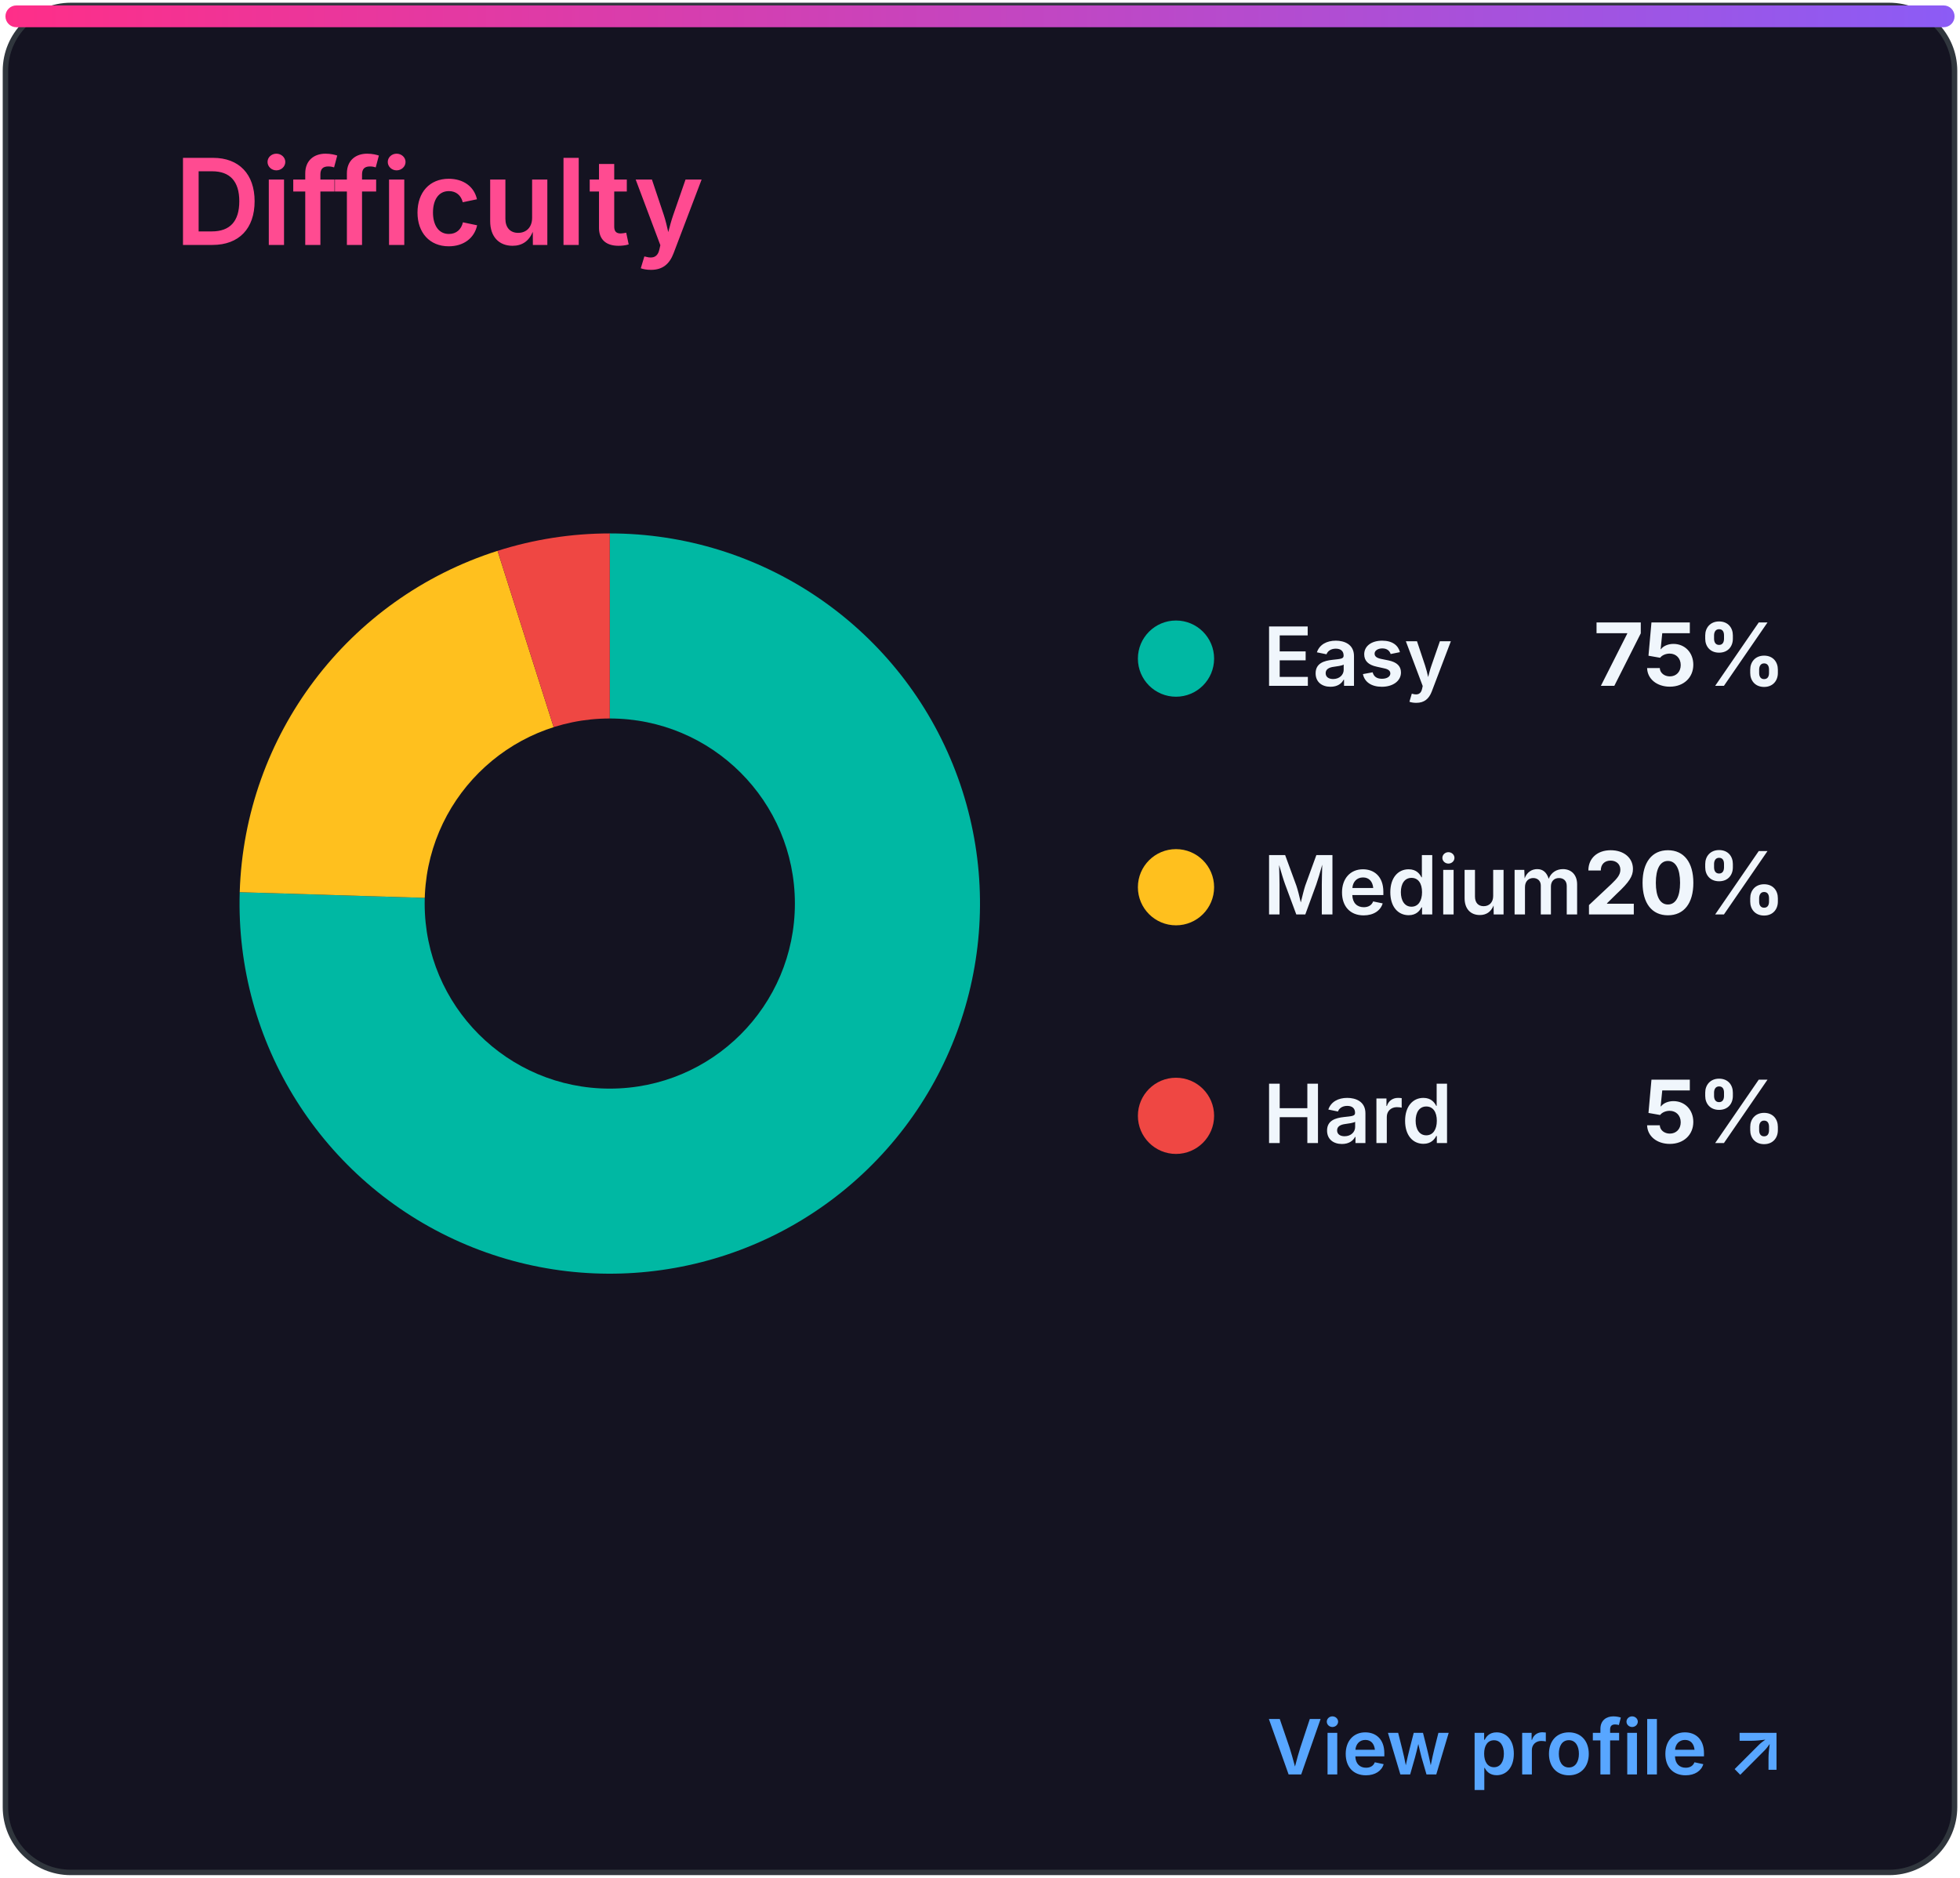
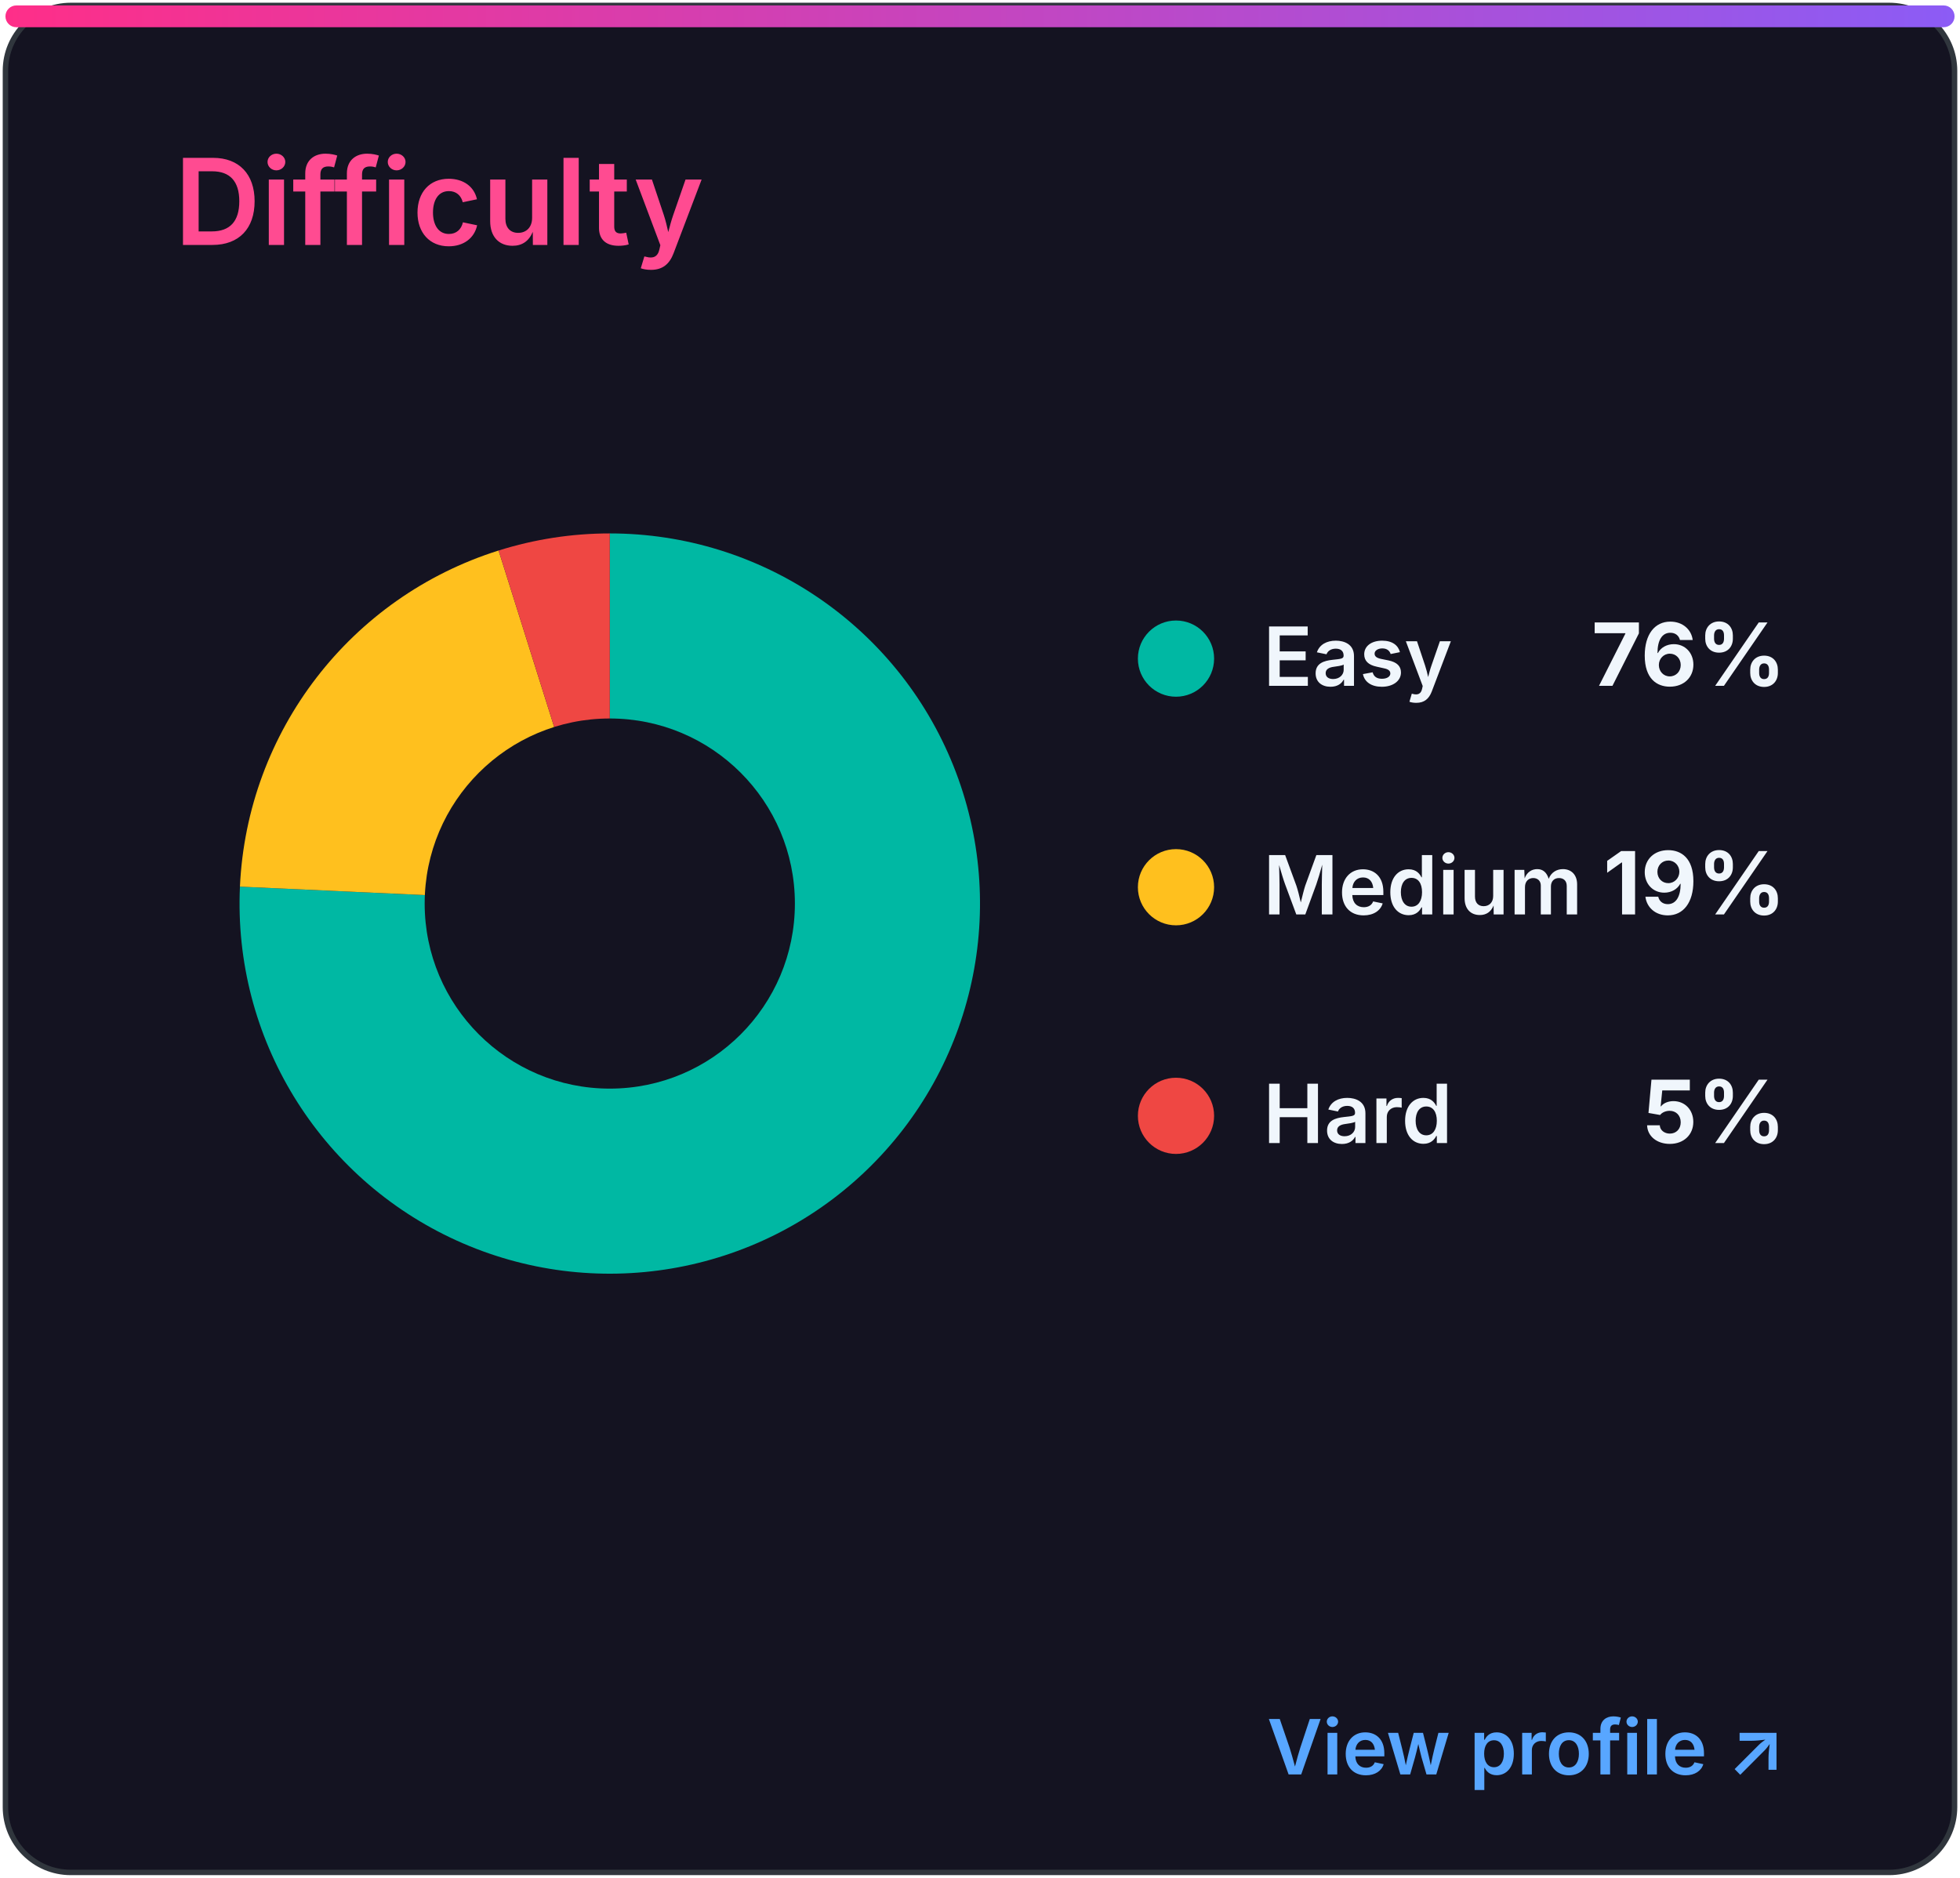
<svg xmlns="http://www.w3.org/2000/svg" width="360" height="345" viewBox="0 0 360 345" role="img" aria-labelledby="title desc">
  <defs>
    <linearGradient id="accent" x1="0" x2="1">
      <stop stop-color="#ff2e88" />
      <stop offset="1" stop-color="#8b5cf6" />
    </linearGradient>
    <clipPath id="bar">
      <rect x="32" y="82" width="296" height="8" rx="4" />
    </clipPath>
    <style>
.heading{font:600 22px -apple-system,BlinkMacSystemFont,'Segoe UI',sans-serif;fill:#ff4b91}
.eyebrow{font:600 10px -apple-system,BlinkMacSystemFont,'Segoe UI',sans-serif;letter-spacing:1.2px;fill:#8b949e}
.total{font:700 52px -apple-system,BlinkMacSystemFont,'Segoe UI',sans-serif;fill:#f0f6fc}
.metric{font:600 15px -apple-system,BlinkMacSystemFont,'Segoe UI',sans-serif;fill:#f0f6fc}
.count{font:700 16px -apple-system,BlinkMacSystemFont,'Segoe UI',sans-serif;fill:#f0f6fc}
.muted{font:500 13px -apple-system,BlinkMacSystemFont,'Segoe UI',sans-serif;fill:#8b949e}
.language{font:700 31px -apple-system,BlinkMacSystemFont,'Segoe UI',sans-serif;fill:#f0f6fc}
.link{font:600 14px -apple-system,BlinkMacSystemFont,'Segoe UI',sans-serif;fill:#58a6ff}
</style>
  </defs>
  <rect x="1" y="1" width="358" height="343" rx="12" fill="#141321" stroke="#30363d" />
  <rect x="1" y="1" width="358" height="4" rx="2" fill="url(#accent)" />
  <text x="32" y="45" class="heading">Difficulty</text>
-   <path d="M 112 166 L 112.00 98.00 A 68 68 0 1 1 44.03 163.91 Z" fill="#00b8a3" />
-   <path d="M 112 166 L 44.03 163.91 A 68 68 0 0 1 91.39 101.20 Z" fill="#ffc01e" />
-   <path d="M 112 166 L 91.39 101.20 A 68 68 0 0 1 112.00 98.00 Z" fill="#ef4743" />
+   <path d="M 112 166 L 112.00 98.00 A 68 68 0 1 1 44.07 162.89 Z" fill="#00b8a3" />
+   <path d="M 112 166 L 44.07 162.89 A 68 68 0 0 1 91.58 101.14 Z" fill="#ffc01e" />
+   <path d="M 112 166 L 91.58 101.14 A 68 68 0 0 1 112.00 98.00 Z" fill="#ef4743" />
  <circle cx="112" cy="166" r="34" fill="#141321" />
  <circle cx="216" cy="121" r="7" fill="#00b8a3" />
  <text x="232" y="126" class="metric">Easy</text>
-   <text x="328" y="126" class="count" text-anchor="end">75%</text>
+   <text x="328" y="126" class="count" text-anchor="end">76%</text>
  <circle cx="216" cy="163" r="7" fill="#ffc01e" />
  <text x="232" y="168" class="metric">Medium</text>
-   <text x="328" y="168" class="count" text-anchor="end">20%</text>
+   <text x="328" y="168" class="count" text-anchor="end">19%</text>
  <circle cx="216" cy="205" r="7" fill="#ef4743" />
  <text x="232" y="210" class="metric">Hard</text>
  <text x="328" y="210" class="count" text-anchor="end">5%</text>
  <text x="328" y="326" class="link" text-anchor="end">View profile ↗</text>
</svg>
